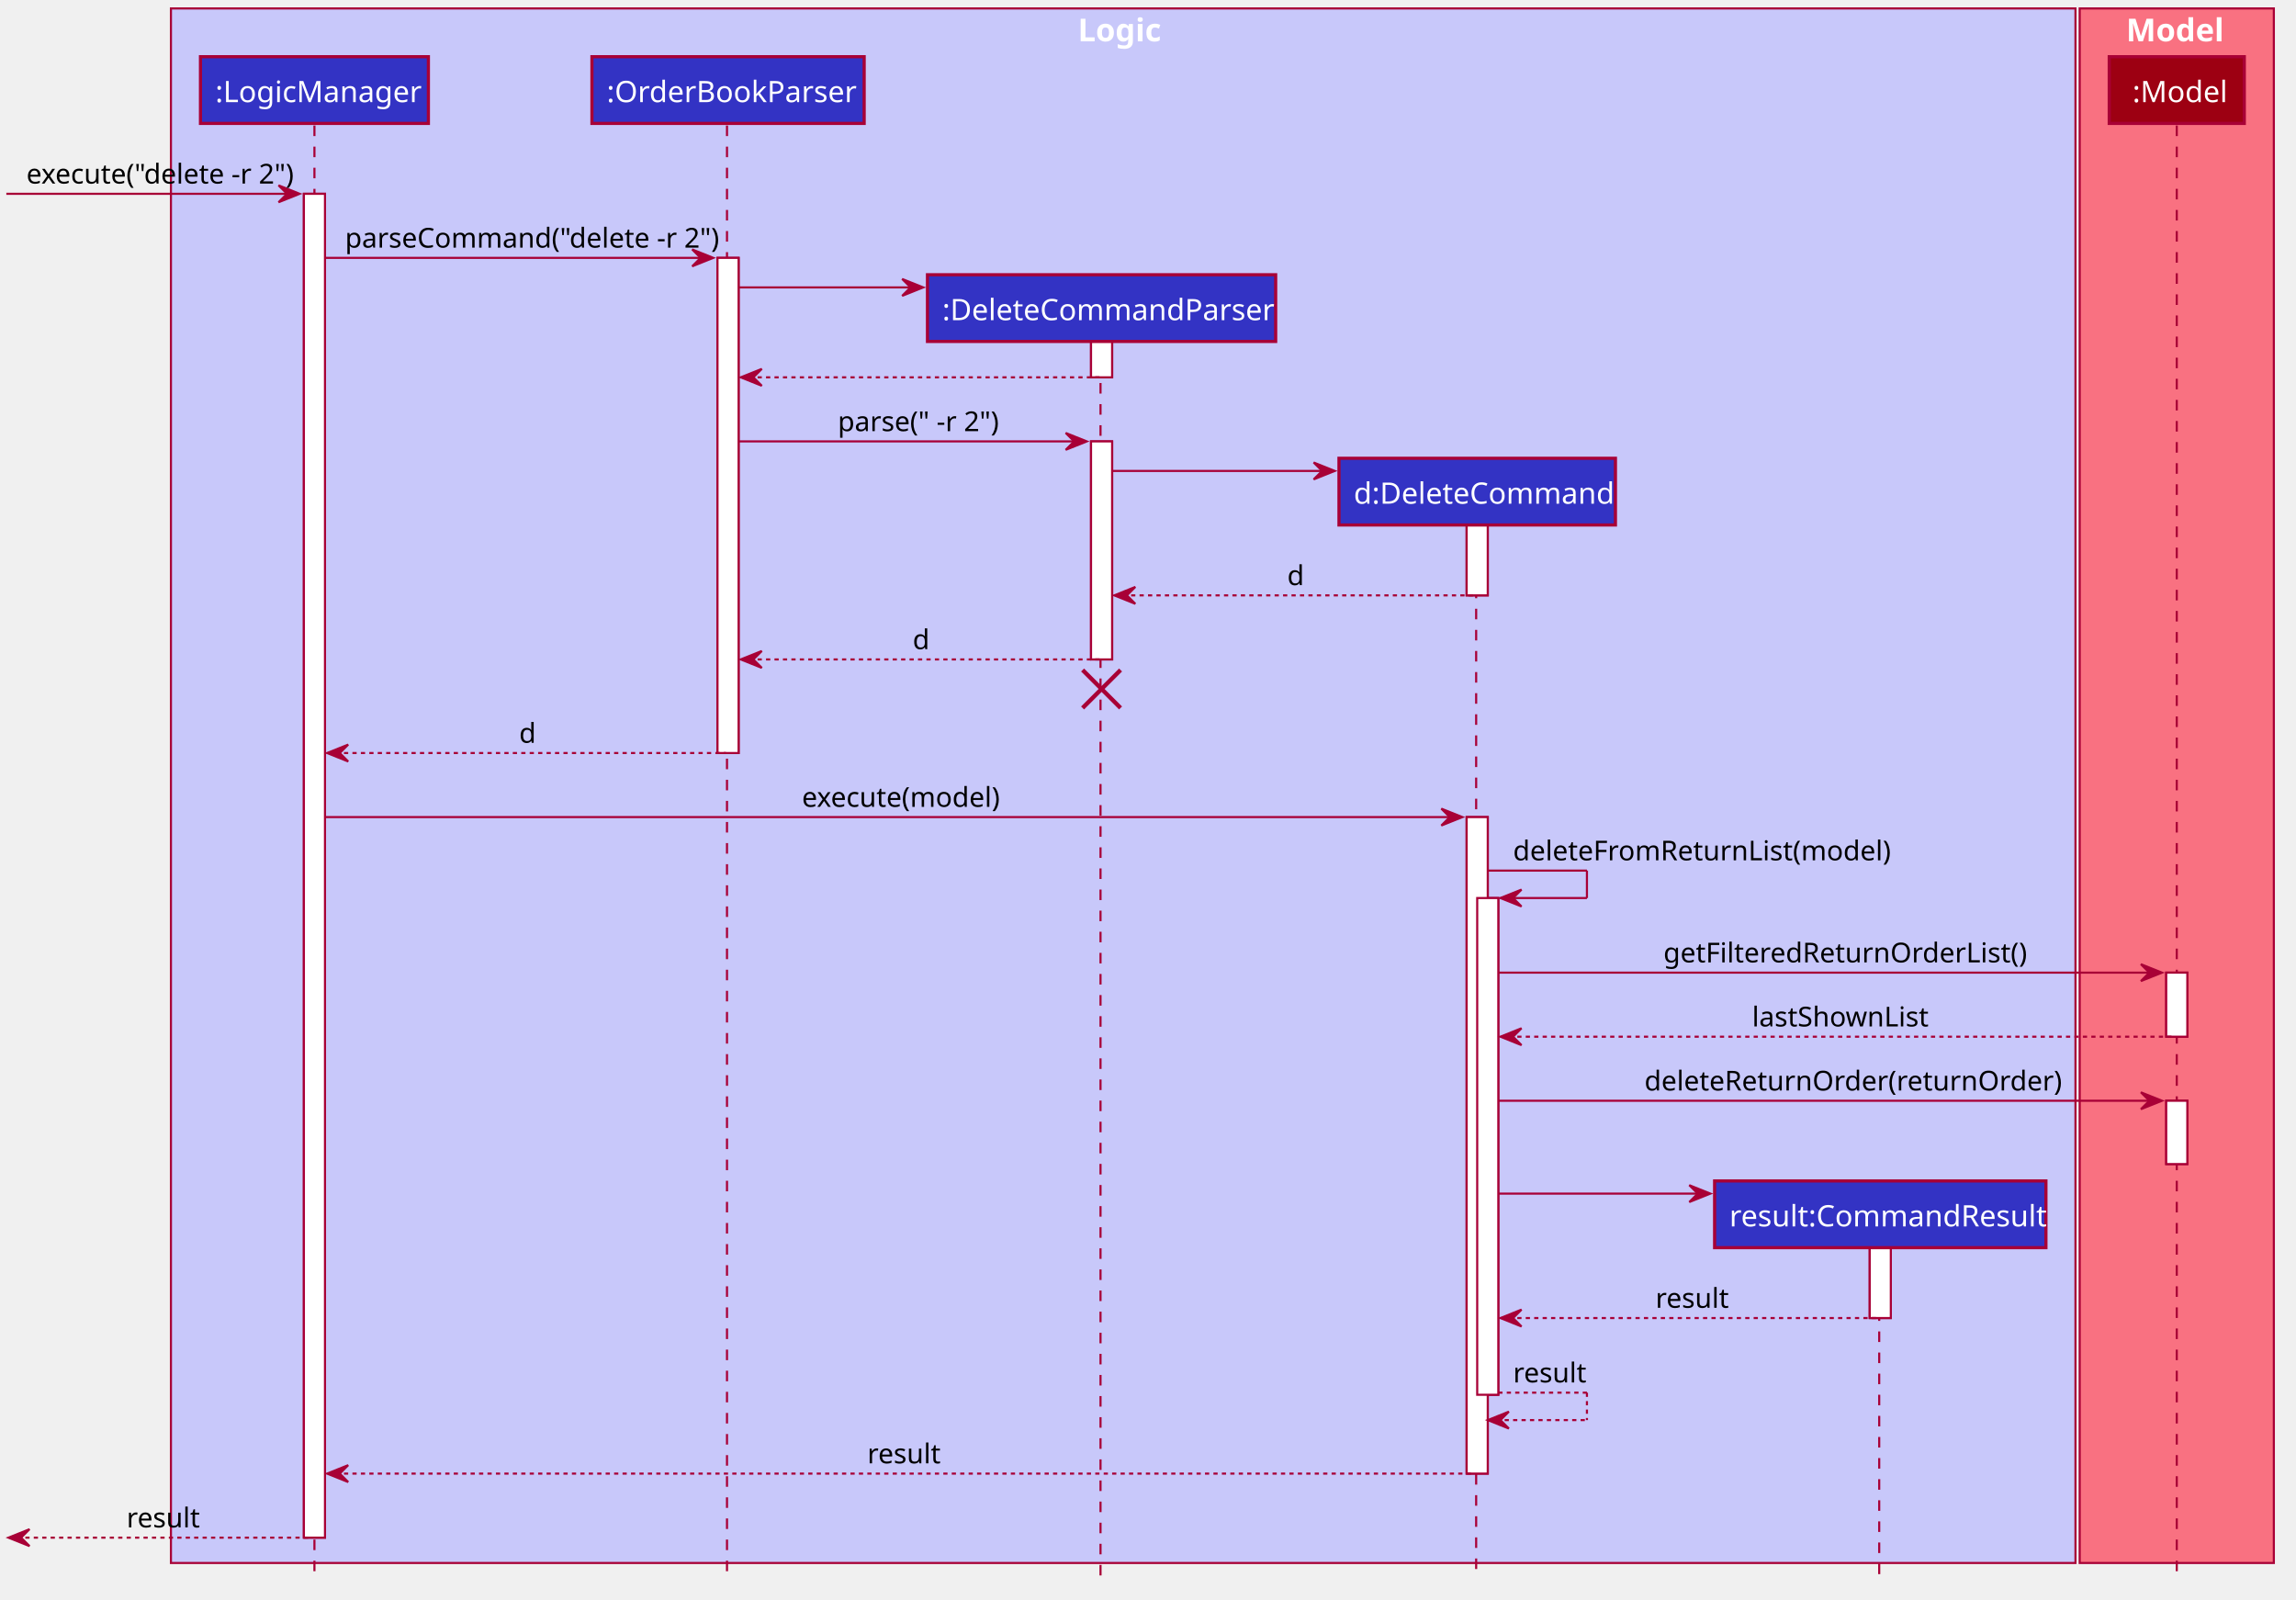
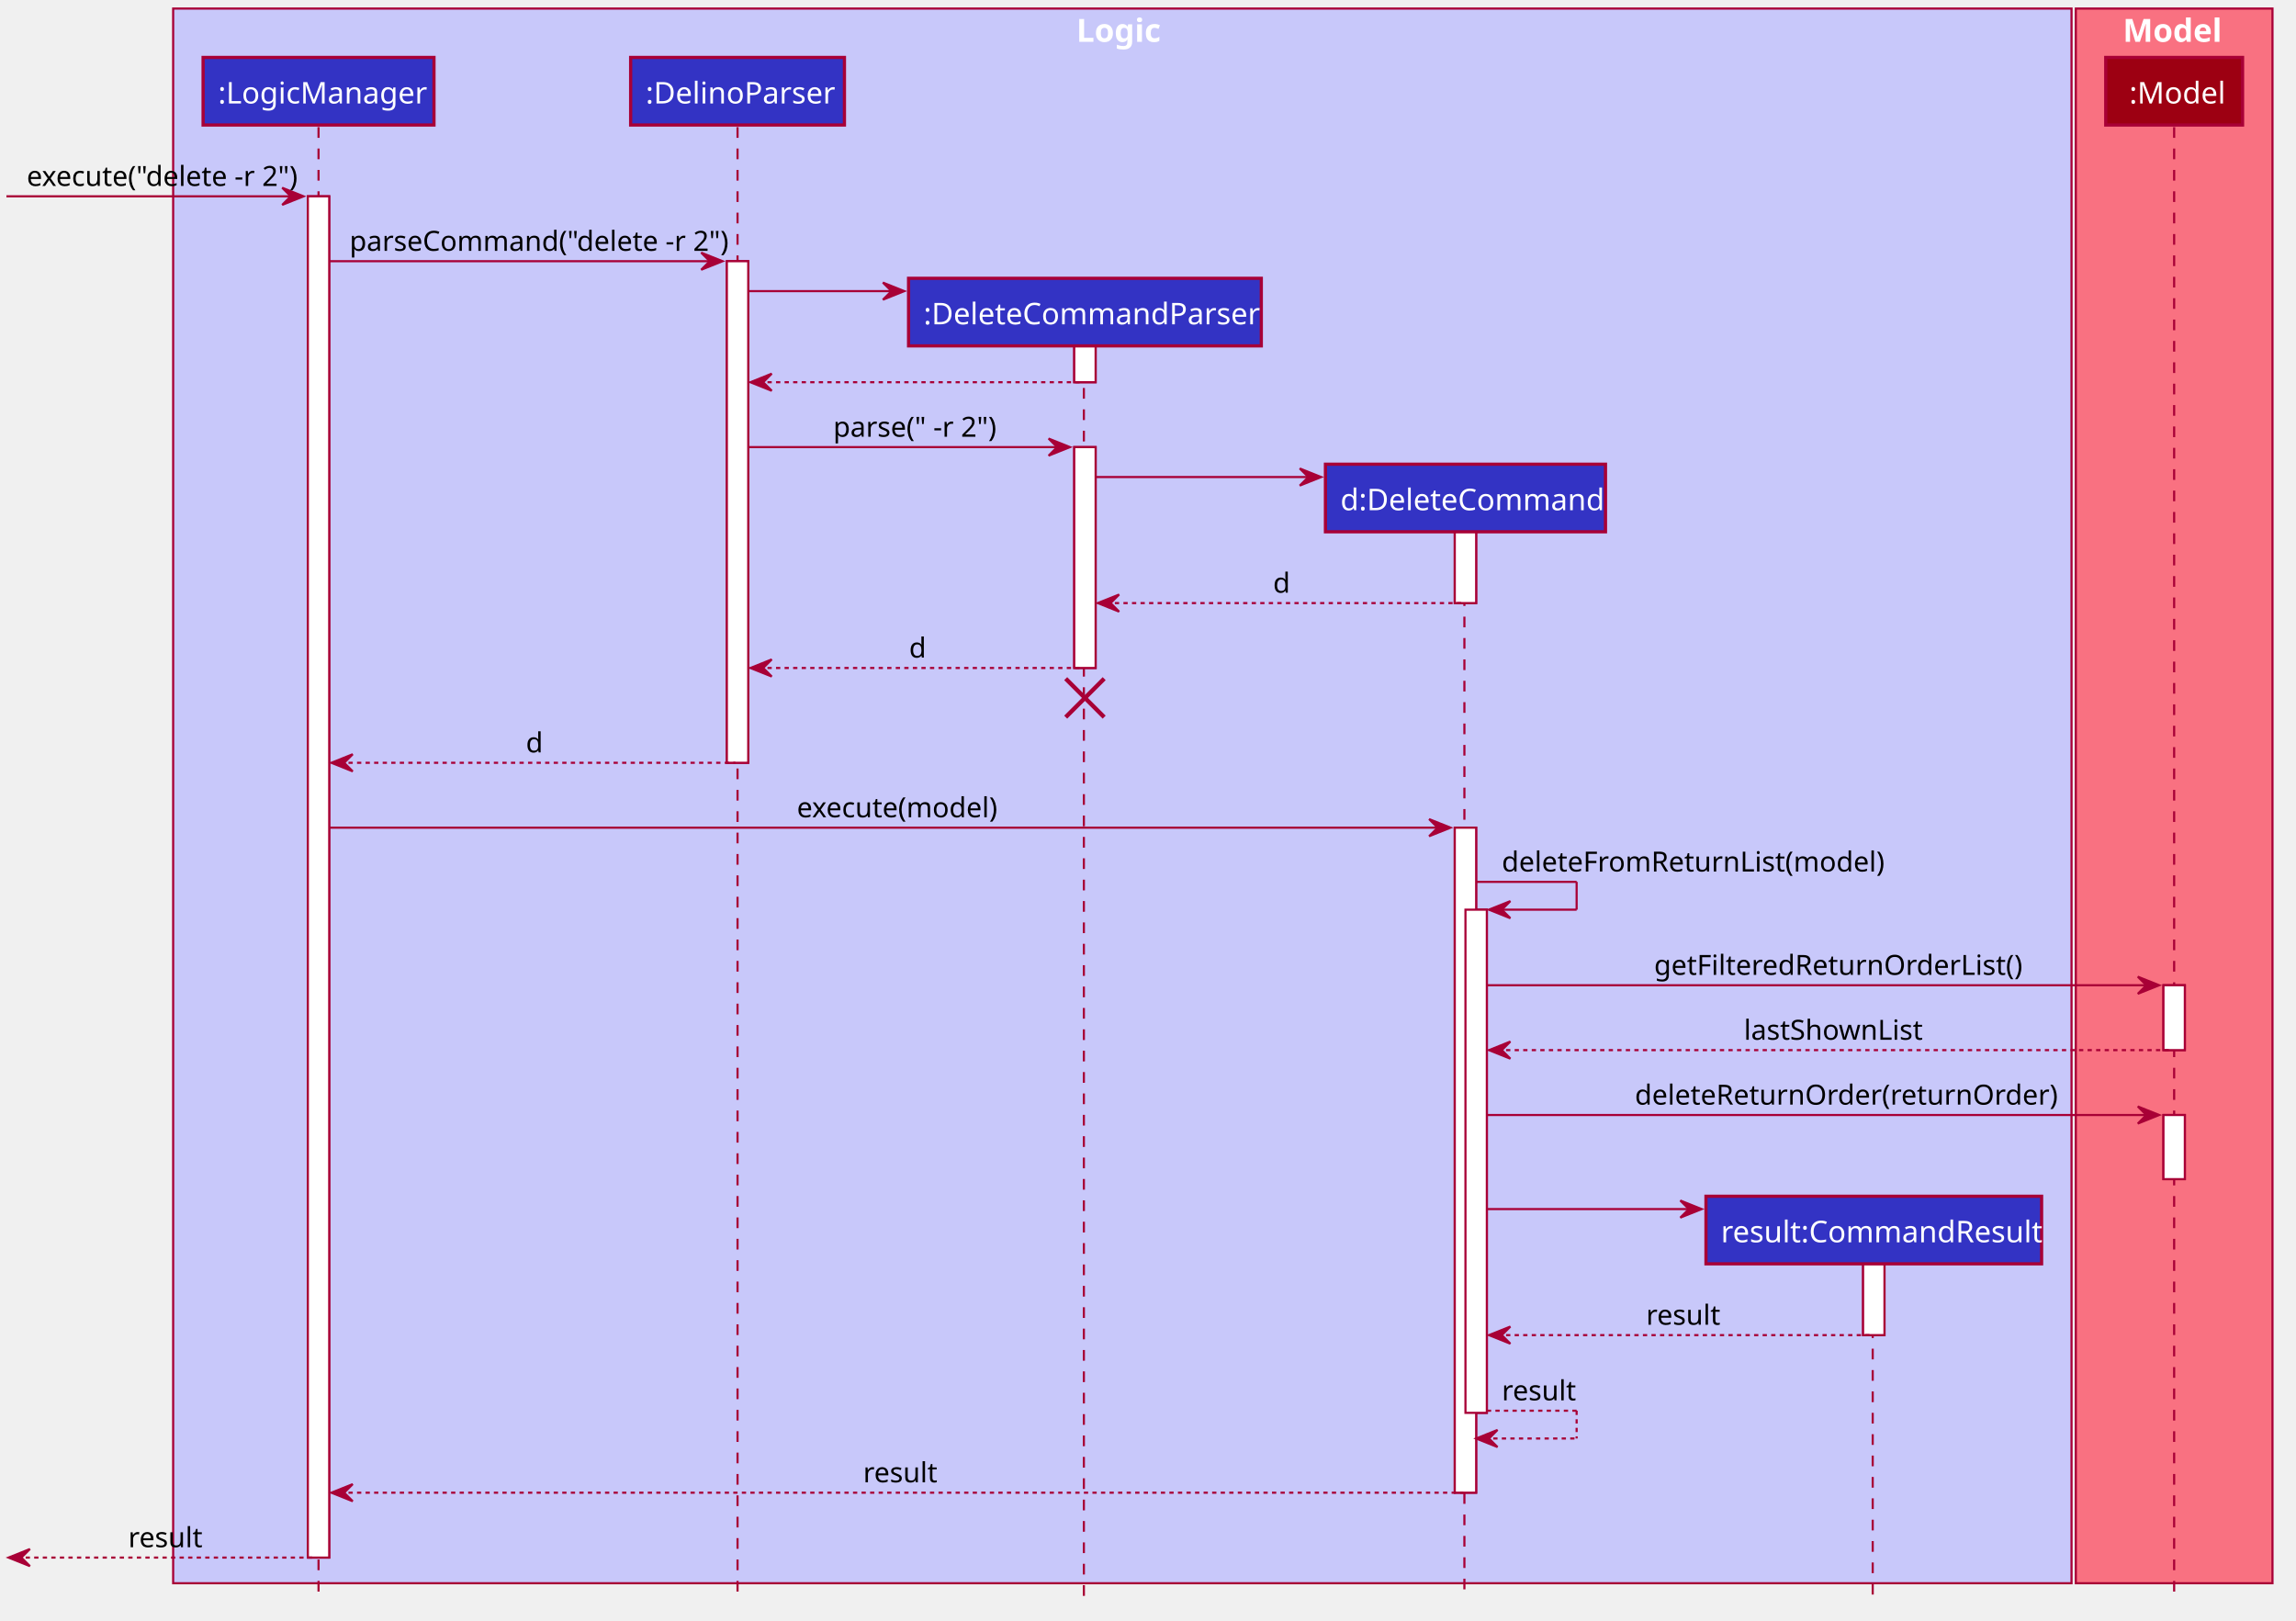
- <svg xmlns="http://www.w3.org/2000/svg" contentScriptType="application/ecmascript" contentStyleType="text/css" height="758px" preserveAspectRatio="none" style="width:1088px;height:758px;" version="1.1" viewBox="0 0 1088 758" width="1088px" zoomAndPan="magnify">
+ <svg xmlns="http://www.w3.org/2000/svg" contentScriptType="application/ecmascript" contentStyleType="text/css" height="758px" preserveAspectRatio="none" style="width:1074px;height:758px;" version="1.1" viewBox="0 0 1074 758" width="1074px" zoomAndPan="magnify">
  <defs />
  <g>
-     <rect fill="#C8C8FA" height="736.578" style="stroke: #A80036; stroke-width: 1.0;" width="902.5" x="81" y="4" />
-     <text fill="#FFFFFF" font-family="sans-serif" font-size="15" font-weight="bold" lengthAdjust="spacingAndGlyphs" textLength="39" x="510.75" y="19.571">Logic</text>
-     <rect fill="#F97181" height="736.578" style="stroke: #A80036; stroke-width: 1.0;" width="92" x="985.5" y="4" />
-     <text fill="#FFFFFF" font-family="sans-serif" font-size="15" font-weight="bold" lengthAdjust="spacingAndGlyphs" textLength="44" x="1007.5" y="19.571">Model</text>
+     <rect fill="#C8C8FA" height="736.578" style="stroke: #A80036; stroke-width: 1.0;" width="888" x="81" y="4" />
+     <text fill="#FFFFFF" font-family="sans-serif" font-size="15" font-weight="bold" lengthAdjust="spacingAndGlyphs" textLength="39" x="503.5" y="19.571">Logic</text>
+     <rect fill="#F97181" height="736.578" style="stroke: #A80036; stroke-width: 1.0;" width="92" x="971" y="4" />
+     <text fill="#FFFFFF" font-family="sans-serif" font-size="15" font-weight="bold" lengthAdjust="spacingAndGlyphs" textLength="44" x="993" y="19.571">Model</text>
    <rect fill="#FFFFFF" height="636.75" style="stroke: #A80036; stroke-width: 1.0;" width="10" x="144" y="91.828" />
    <rect fill="#FFFFFF" height="234.625" style="stroke: #A80036; stroke-width: 1.0;" width="10" x="340" y="122.18" />
-     <rect fill="#FFFFFF" height="32.609" style="stroke: #A80036; stroke-width: 1.0;" width="10" x="517" y="146.18" />
-     <rect fill="#FFFFFF" height="103.312" style="stroke: #A80036; stroke-width: 1.0;" width="10" x="517" y="209.141" />
-     <rect fill="#FFFFFF" height="48.961" style="stroke: #A80036; stroke-width: 1.0;" width="10" x="695" y="233.141" />
-     <rect fill="#FFFFFF" height="311.07" style="stroke: #A80036; stroke-width: 1.0;" width="10" x="695" y="387.156" />
-     <rect fill="#FFFFFF" height="235.367" style="stroke: #A80036; stroke-width: 1.0;" width="10" x="700" y="425.508" />
-     <rect fill="#FFFFFF" height="48.961" style="stroke: #A80036; stroke-width: 1.0;" width="10" x="886" y="575.562" />
-     <rect fill="#FFFFFF" height="30.352" style="stroke: #A80036; stroke-width: 1.0;" width="10" x="1026.5" y="460.859" />
-     <rect fill="#FFFFFF" height="30" style="stroke: #A80036; stroke-width: 1.0;" width="10" x="1026.5" y="521.562" />
+     <rect fill="#FFFFFF" height="32.609" style="stroke: #A80036; stroke-width: 1.0;" width="10" x="502.5" y="146.18" />
+     <rect fill="#FFFFFF" height="103.312" style="stroke: #A80036; stroke-width: 1.0;" width="10" x="502.5" y="209.141" />
+     <rect fill="#FFFFFF" height="48.961" style="stroke: #A80036; stroke-width: 1.0;" width="10" x="680.5" y="233.141" />
+     <rect fill="#FFFFFF" height="311.07" style="stroke: #A80036; stroke-width: 1.0;" width="10" x="680.5" y="387.156" />
+     <rect fill="#FFFFFF" height="235.367" style="stroke: #A80036; stroke-width: 1.0;" width="10" x="685.5" y="425.508" />
+     <rect fill="#FFFFFF" height="48.961" style="stroke: #A80036; stroke-width: 1.0;" width="10" x="871.5" y="575.562" />
+     <rect fill="#FFFFFF" height="30.352" style="stroke: #A80036; stroke-width: 1.0;" width="10" x="1012" y="460.859" />
+     <rect fill="#FFFFFF" height="30" style="stroke: #A80036; stroke-width: 1.0;" width="10" x="1012" y="521.562" />
    <line style="stroke: #A80036; stroke-width: 1.0; stroke-dasharray: 5.0,5.0;" x1="149" x2="149" y1="59.477" y2="746.578" />
-     <line style="stroke: #A80036; stroke-width: 1.0; stroke-dasharray: 5.0,5.0;" x1="344.5" x2="344.5" y1="59.477" y2="746.578" />
-     <line style="stroke: #A80036; stroke-width: 1.0; stroke-dasharray: 5.0,5.0;" x1="521.5" x2="521.5" y1="161.484" y2="746.578" />
-     <line style="stroke: #A80036; stroke-width: 1.0; stroke-dasharray: 5.0,5.0;" x1="699.5" x2="699.5" y1="248.445" y2="746.578" />
-     <line style="stroke: #A80036; stroke-width: 1.0; stroke-dasharray: 5.0,5.0;" x1="890.5" x2="890.5" y1="590.867" y2="746.578" />
-     <line style="stroke: #A80036; stroke-width: 1.0; stroke-dasharray: 5.0,5.0;" x1="1031.5" x2="1031.5" y1="59.477" y2="746.578" />
+     <line style="stroke: #A80036; stroke-width: 1.0; stroke-dasharray: 5.0,5.0;" x1="345" x2="345" y1="59.477" y2="746.578" />
+     <line style="stroke: #A80036; stroke-width: 1.0; stroke-dasharray: 5.0,5.0;" x1="507" x2="507" y1="161.484" y2="746.578" />
+     <line style="stroke: #A80036; stroke-width: 1.0; stroke-dasharray: 5.0,5.0;" x1="685" x2="685" y1="248.445" y2="746.578" />
+     <line style="stroke: #A80036; stroke-width: 1.0; stroke-dasharray: 5.0,5.0;" x1="876" x2="876" y1="590.867" y2="746.578" />
+     <line style="stroke: #A80036; stroke-width: 1.0; stroke-dasharray: 5.0,5.0;" x1="1017" x2="1017" y1="59.477" y2="746.578" />
    <rect fill="#3333C4" height="31.609" style="stroke: #A80036; stroke-width: 1.5;" width="108" x="95" y="26.867" />
    <text fill="#FFFFFF" font-family="sans-serif" font-size="14" lengthAdjust="spacingAndGlyphs" textLength="94" x="102" y="48.4">:LogicManager</text>
-     <rect fill="#3333C4" height="31.609" style="stroke: #A80036; stroke-width: 1.5;" width="129" x="280.5" y="26.867" />
-     <text fill="#FFFFFF" font-family="sans-serif" font-size="14" lengthAdjust="spacingAndGlyphs" textLength="115" x="287.5" y="48.4">:OrderBookParser</text>
-     <rect fill="#9D0012" height="31.609" style="stroke: #A80036; stroke-width: 1.5;" width="64" x="999.5" y="26.867" />
-     <text fill="#FFFFFF" font-family="sans-serif" font-size="14" lengthAdjust="spacingAndGlyphs" textLength="42" x="1010.5" y="48.4">:Model</text>
+     <rect fill="#3333C4" height="31.609" style="stroke: #A80036; stroke-width: 1.5;" width="100" x="295" y="26.867" />
+     <text fill="#FFFFFF" font-family="sans-serif" font-size="14" lengthAdjust="spacingAndGlyphs" textLength="86" x="302" y="48.4">:DelinoParser</text>
+     <rect fill="#9D0012" height="31.609" style="stroke: #A80036; stroke-width: 1.5;" width="64" x="985" y="26.867" />
+     <text fill="#FFFFFF" font-family="sans-serif" font-size="14" lengthAdjust="spacingAndGlyphs" textLength="42" x="996" y="48.4">:Model</text>
    <rect fill="#FFFFFF" height="636.75" style="stroke: #A80036; stroke-width: 1.0;" width="10" x="144" y="91.828" />
    <rect fill="#FFFFFF" height="234.625" style="stroke: #A80036; stroke-width: 1.0;" width="10" x="340" y="122.18" />
-     <rect fill="#FFFFFF" height="32.609" style="stroke: #A80036; stroke-width: 1.0;" width="10" x="517" y="146.18" />
-     <rect fill="#FFFFFF" height="103.312" style="stroke: #A80036; stroke-width: 1.0;" width="10" x="517" y="209.141" />
-     <rect fill="#FFFFFF" height="48.961" style="stroke: #A80036; stroke-width: 1.0;" width="10" x="695" y="233.141" />
-     <rect fill="#FFFFFF" height="311.07" style="stroke: #A80036; stroke-width: 1.0;" width="10" x="695" y="387.156" />
-     <rect fill="#FFFFFF" height="235.367" style="stroke: #A80036; stroke-width: 1.0;" width="10" x="700" y="425.508" />
-     <rect fill="#FFFFFF" height="48.961" style="stroke: #A80036; stroke-width: 1.0;" width="10" x="886" y="575.562" />
-     <rect fill="#FFFFFF" height="30.352" style="stroke: #A80036; stroke-width: 1.0;" width="10" x="1026.5" y="460.859" />
-     <rect fill="#FFFFFF" height="30" style="stroke: #A80036; stroke-width: 1.0;" width="10" x="1026.5" y="521.562" />
+     <rect fill="#FFFFFF" height="32.609" style="stroke: #A80036; stroke-width: 1.0;" width="10" x="502.5" y="146.18" />
+     <rect fill="#FFFFFF" height="103.312" style="stroke: #A80036; stroke-width: 1.0;" width="10" x="502.5" y="209.141" />
+     <rect fill="#FFFFFF" height="48.961" style="stroke: #A80036; stroke-width: 1.0;" width="10" x="680.5" y="233.141" />
+     <rect fill="#FFFFFF" height="311.07" style="stroke: #A80036; stroke-width: 1.0;" width="10" x="680.5" y="387.156" />
+     <rect fill="#FFFFFF" height="235.367" style="stroke: #A80036; stroke-width: 1.0;" width="10" x="685.5" y="425.508" />
+     <rect fill="#FFFFFF" height="48.961" style="stroke: #A80036; stroke-width: 1.0;" width="10" x="871.5" y="575.562" />
+     <rect fill="#FFFFFF" height="30.352" style="stroke: #A80036; stroke-width: 1.0;" width="10" x="1012" y="460.859" />
+     <rect fill="#FFFFFF" height="30" style="stroke: #A80036; stroke-width: 1.0;" width="10" x="1012" y="521.562" />
    <polygon fill="#A80036" points="132,87.828,142,91.828,132,95.828,136,91.828" style="stroke: #A80036; stroke-width: 1.0;" />
    <line style="stroke: #A80036; stroke-width: 1.0;" x1="3" x2="138" y1="91.828" y2="91.828" />
    <text fill="#000000" font-family="sans-serif" font-size="13" lengthAdjust="spacingAndGlyphs" textLength="122" x="12.5" y="86.972">execute("delete -r 2")</text>
    <polygon fill="#A80036" points="328,118.18,338,122.18,328,126.18,332,122.18" style="stroke: #A80036; stroke-width: 1.0;" />
    <line style="stroke: #A80036; stroke-width: 1.0;" x1="154" x2="334" y1="122.18" y2="122.18" />
    <text fill="#000000" font-family="sans-serif" font-size="13" lengthAdjust="spacingAndGlyphs" textLength="167" x="163.5" y="117.323">parseCommand("delete -r 2")</text>
-     <polygon fill="#A80036" points="427.5,132.18,437.5,136.18,427.5,140.18,431.5,136.18" style="stroke: #A80036; stroke-width: 1.0;" />
-     <line style="stroke: #A80036; stroke-width: 1.0;" x1="350" x2="433.5" y1="136.18" y2="136.18" />
-     <rect fill="#3333C4" height="31.609" style="stroke: #A80036; stroke-width: 1.5;" width="165" x="439.5" y="130.18" />
-     <text fill="#FFFFFF" font-family="sans-serif" font-size="14" lengthAdjust="spacingAndGlyphs" textLength="151" x="446.5" y="151.713">:DeleteCommandParser</text>
+     <polygon fill="#A80036" points="413,132.18,423,136.18,413,140.18,417,136.18" style="stroke: #A80036; stroke-width: 1.0;" />
+     <line style="stroke: #A80036; stroke-width: 1.0;" x1="350" x2="419" y1="136.18" y2="136.18" />
+     <rect fill="#3333C4" height="31.609" style="stroke: #A80036; stroke-width: 1.5;" width="165" x="425" y="130.18" />
+     <text fill="#FFFFFF" font-family="sans-serif" font-size="14" lengthAdjust="spacingAndGlyphs" textLength="151" x="432" y="151.713">:DeleteCommandParser</text>
    <polygon fill="#A80036" points="361,174.789,351,178.789,361,182.789,357,178.789" style="stroke: #A80036; stroke-width: 1.0;" />
-     <line style="stroke: #A80036; stroke-width: 1.0; stroke-dasharray: 2.0,2.0;" x1="355" x2="521" y1="178.789" y2="178.789" />
-     <polygon fill="#A80036" points="505,205.141,515,209.141,505,213.141,509,209.141" style="stroke: #A80036; stroke-width: 1.0;" />
-     <line style="stroke: #A80036; stroke-width: 1.0;" x1="350" x2="511" y1="209.141" y2="209.141" />
-     <text fill="#000000" font-family="sans-serif" font-size="13" lengthAdjust="spacingAndGlyphs" textLength="73" x="397" y="204.284">parse(" -r 2")</text>
-     <polygon fill="#A80036" points="622.5,219.141,632.5,223.141,622.5,227.141,626.5,223.141" style="stroke: #A80036; stroke-width: 1.0;" />
-     <line style="stroke: #A80036; stroke-width: 1.0;" x1="527" x2="628.5" y1="223.141" y2="223.141" />
-     <rect fill="#3333C4" height="31.609" style="stroke: #A80036; stroke-width: 1.5;" width="131" x="634.5" y="217.141" />
-     <text fill="#FFFFFF" font-family="sans-serif" font-size="14" lengthAdjust="spacingAndGlyphs" textLength="117" x="641.5" y="238.674">d:DeleteCommand</text>
-     <polygon fill="#A80036" points="538,278.102,528,282.102,538,286.102,534,282.102" style="stroke: #A80036; stroke-width: 1.0;" />
-     <line style="stroke: #A80036; stroke-width: 1.0; stroke-dasharray: 2.0,2.0;" x1="532" x2="699" y1="282.102" y2="282.102" />
-     <text fill="#000000" font-family="sans-serif" font-size="13" lengthAdjust="spacingAndGlyphs" textLength="7" x="610" y="277.245">d</text>
+     <line style="stroke: #A80036; stroke-width: 1.0; stroke-dasharray: 2.0,2.0;" x1="355" x2="506.5" y1="178.789" y2="178.789" />
+     <polygon fill="#A80036" points="490.5,205.141,500.5,209.141,490.5,213.141,494.5,209.141" style="stroke: #A80036; stroke-width: 1.0;" />
+     <line style="stroke: #A80036; stroke-width: 1.0;" x1="350" x2="496.5" y1="209.141" y2="209.141" />
+     <text fill="#000000" font-family="sans-serif" font-size="13" lengthAdjust="spacingAndGlyphs" textLength="73" x="389.75" y="204.284">parse(" -r 2")</text>
+     <polygon fill="#A80036" points="608,219.141,618,223.141,608,227.141,612,223.141" style="stroke: #A80036; stroke-width: 1.0;" />
+     <line style="stroke: #A80036; stroke-width: 1.0;" x1="512.5" x2="614" y1="223.141" y2="223.141" />
+     <rect fill="#3333C4" height="31.609" style="stroke: #A80036; stroke-width: 1.5;" width="131" x="620" y="217.141" />
+     <text fill="#FFFFFF" font-family="sans-serif" font-size="14" lengthAdjust="spacingAndGlyphs" textLength="117" x="627" y="238.674">d:DeleteCommand</text>
+     <polygon fill="#A80036" points="523.5,278.102,513.5,282.102,523.5,286.102,519.5,282.102" style="stroke: #A80036; stroke-width: 1.0;" />
+     <line style="stroke: #A80036; stroke-width: 1.0; stroke-dasharray: 2.0,2.0;" x1="517.5" x2="684.5" y1="282.102" y2="282.102" />
+     <text fill="#000000" font-family="sans-serif" font-size="13" lengthAdjust="spacingAndGlyphs" textLength="7" x="595.5" y="277.245">d</text>
    <polygon fill="#A80036" points="361,308.453,351,312.453,361,316.453,357,312.453" style="stroke: #A80036; stroke-width: 1.0;" />
-     <line style="stroke: #A80036; stroke-width: 1.0; stroke-dasharray: 2.0,2.0;" x1="355" x2="521" y1="312.453" y2="312.453" />
-     <text fill="#000000" font-family="sans-serif" font-size="13" lengthAdjust="spacingAndGlyphs" textLength="7" x="432.5" y="307.597">d</text>
-     <line style="stroke: #A80036; stroke-width: 2.0;" x1="513" x2="531" y1="317.453" y2="335.453" />
-     <line style="stroke: #A80036; stroke-width: 2.0;" x1="513" x2="531" y1="335.453" y2="317.453" />
+     <line style="stroke: #A80036; stroke-width: 1.0; stroke-dasharray: 2.0,2.0;" x1="355" x2="506.5" y1="312.453" y2="312.453" />
+     <text fill="#000000" font-family="sans-serif" font-size="13" lengthAdjust="spacingAndGlyphs" textLength="7" x="425.25" y="307.597">d</text>
+     <line style="stroke: #A80036; stroke-width: 2.0;" x1="498.5" x2="516.5" y1="317.453" y2="335.453" />
+     <line style="stroke: #A80036; stroke-width: 2.0;" x1="498.5" x2="516.5" y1="335.453" y2="317.453" />
    <polygon fill="#A80036" points="165,352.805,155,356.805,165,360.805,161,356.805" style="stroke: #A80036; stroke-width: 1.0;" />
    <line style="stroke: #A80036; stroke-width: 1.0; stroke-dasharray: 2.0,2.0;" x1="159" x2="344" y1="356.805" y2="356.805" />
    <text fill="#000000" font-family="sans-serif" font-size="13" lengthAdjust="spacingAndGlyphs" textLength="7" x="246" y="351.948">d</text>
-     <polygon fill="#A80036" points="683,383.156,693,387.156,683,391.156,687,387.156" style="stroke: #A80036; stroke-width: 1.0;" />
-     <line style="stroke: #A80036; stroke-width: 1.0;" x1="154" x2="689" y1="387.156" y2="387.156" />
-     <text fill="#000000" font-family="sans-serif" font-size="13" lengthAdjust="spacingAndGlyphs" textLength="89" x="380" y="382.3">execute(model)</text>
-     <line style="stroke: #A80036; stroke-width: 1.0;" x1="705" x2="752" y1="412.508" y2="412.508" />
-     <line style="stroke: #A80036; stroke-width: 1.0;" x1="752" x2="752" y1="412.508" y2="425.508" />
-     <line style="stroke: #A80036; stroke-width: 1.0;" x1="711" x2="752" y1="425.508" y2="425.508" />
-     <polygon fill="#A80036" points="721,421.508,711,425.508,721,429.508,717,425.508" style="stroke: #A80036; stroke-width: 1.0;" />
-     <text fill="#000000" font-family="sans-serif" font-size="13" lengthAdjust="spacingAndGlyphs" textLength="167" x="717" y="407.651">deleteFromReturnList(model)</text>
-     <polygon fill="#A80036" points="1014.5,456.859,1024.5,460.859,1014.5,464.859,1018.5,460.859" style="stroke: #A80036; stroke-width: 1.0;" />
-     <line style="stroke: #A80036; stroke-width: 1.0;" x1="710" x2="1020.5" y1="460.859" y2="460.859" />
-     <text fill="#000000" font-family="sans-serif" font-size="13" lengthAdjust="spacingAndGlyphs" textLength="160" x="788.25" y="456.003">getFilteredReturnOrderList()</text>
-     <polygon fill="#A80036" points="721,487.211,711,491.211,721,495.211,717,491.211" style="stroke: #A80036; stroke-width: 1.0;" />
-     <line style="stroke: #A80036; stroke-width: 1.0; stroke-dasharray: 2.0,2.0;" x1="715" x2="1030.5" y1="491.211" y2="491.211" />
-     <text fill="#000000" font-family="sans-serif" font-size="13" lengthAdjust="spacingAndGlyphs" textLength="81" x="830.25" y="486.354">lastShownList</text>
-     <polygon fill="#A80036" points="1014.5,517.562,1024.5,521.562,1014.5,525.562,1018.5,521.562" style="stroke: #A80036; stroke-width: 1.0;" />
-     <line style="stroke: #A80036; stroke-width: 1.0;" x1="710" x2="1020.5" y1="521.562" y2="521.562" />
-     <text fill="#000000" font-family="sans-serif" font-size="13" lengthAdjust="spacingAndGlyphs" textLength="178" x="779.25" y="516.706">deleteReturnOrder(returnOrder)</text>
-     <polygon fill="#A80036" points="800.5,561.562,810.5,565.562,800.5,569.562,804.5,565.562" style="stroke: #A80036; stroke-width: 1.0;" />
-     <line style="stroke: #A80036; stroke-width: 1.0;" x1="710" x2="806.5" y1="565.562" y2="565.562" />
-     <rect fill="#3333C4" height="31.609" style="stroke: #A80036; stroke-width: 1.5;" width="157" x="812.5" y="559.562" />
-     <text fill="#FFFFFF" font-family="sans-serif" font-size="14" lengthAdjust="spacingAndGlyphs" textLength="143" x="819.5" y="581.096">result:CommandResult</text>
-     <polygon fill="#A80036" points="721,620.523,711,624.523,721,628.523,717,624.523" style="stroke: #A80036; stroke-width: 1.0;" />
-     <line style="stroke: #A80036; stroke-width: 1.0; stroke-dasharray: 2.0,2.0;" x1="715" x2="890" y1="624.523" y2="624.523" />
-     <text fill="#000000" font-family="sans-serif" font-size="13" lengthAdjust="spacingAndGlyphs" textLength="32" x="784.5" y="619.667">result</text>
-     <line style="stroke: #A80036; stroke-width: 1.0; stroke-dasharray: 2.0,2.0;" x1="710" x2="752" y1="659.875" y2="659.875" />
-     <line style="stroke: #A80036; stroke-width: 1.0; stroke-dasharray: 2.0,2.0;" x1="752" x2="752" y1="659.875" y2="672.875" />
-     <line style="stroke: #A80036; stroke-width: 1.0; stroke-dasharray: 2.0,2.0;" x1="705" x2="752" y1="672.875" y2="672.875" />
-     <polygon fill="#A80036" points="715,668.875,705,672.875,715,676.875,711,672.875" style="stroke: #A80036; stroke-width: 1.0;" />
-     <text fill="#000000" font-family="sans-serif" font-size="13" lengthAdjust="spacingAndGlyphs" textLength="32" x="717" y="655.019">result</text>
+     <polygon fill="#A80036" points="668.5,383.156,678.5,387.156,668.5,391.156,672.5,387.156" style="stroke: #A80036; stroke-width: 1.0;" />
+     <line style="stroke: #A80036; stroke-width: 1.0;" x1="154" x2="674.5" y1="387.156" y2="387.156" />
+     <text fill="#000000" font-family="sans-serif" font-size="13" lengthAdjust="spacingAndGlyphs" textLength="89" x="372.75" y="382.3">execute(model)</text>
+     <line style="stroke: #A80036; stroke-width: 1.0;" x1="690.5" x2="737.5" y1="412.508" y2="412.508" />
+     <line style="stroke: #A80036; stroke-width: 1.0;" x1="737.5" x2="737.5" y1="412.508" y2="425.508" />
+     <line style="stroke: #A80036; stroke-width: 1.0;" x1="696.5" x2="737.5" y1="425.508" y2="425.508" />
+     <polygon fill="#A80036" points="706.5,421.508,696.5,425.508,706.5,429.508,702.5,425.508" style="stroke: #A80036; stroke-width: 1.0;" />
+     <text fill="#000000" font-family="sans-serif" font-size="13" lengthAdjust="spacingAndGlyphs" textLength="167" x="702.5" y="407.651">deleteFromReturnList(model)</text>
+     <polygon fill="#A80036" points="1000,456.859,1010,460.859,1000,464.859,1004,460.859" style="stroke: #A80036; stroke-width: 1.0;" />
+     <line style="stroke: #A80036; stroke-width: 1.0;" x1="695.5" x2="1006" y1="460.859" y2="460.859" />
+     <text fill="#000000" font-family="sans-serif" font-size="13" lengthAdjust="spacingAndGlyphs" textLength="160" x="773.75" y="456.003">getFilteredReturnOrderList()</text>
+     <polygon fill="#A80036" points="706.5,487.211,696.5,491.211,706.5,495.211,702.5,491.211" style="stroke: #A80036; stroke-width: 1.0;" />
+     <line style="stroke: #A80036; stroke-width: 1.0; stroke-dasharray: 2.0,2.0;" x1="700.5" x2="1016" y1="491.211" y2="491.211" />
+     <text fill="#000000" font-family="sans-serif" font-size="13" lengthAdjust="spacingAndGlyphs" textLength="81" x="815.75" y="486.354">lastShownList</text>
+     <polygon fill="#A80036" points="1000,517.562,1010,521.562,1000,525.562,1004,521.562" style="stroke: #A80036; stroke-width: 1.0;" />
+     <line style="stroke: #A80036; stroke-width: 1.0;" x1="695.5" x2="1006" y1="521.562" y2="521.562" />
+     <text fill="#000000" font-family="sans-serif" font-size="13" lengthAdjust="spacingAndGlyphs" textLength="178" x="764.75" y="516.706">deleteReturnOrder(returnOrder)</text>
+     <polygon fill="#A80036" points="786,561.562,796,565.562,786,569.562,790,565.562" style="stroke: #A80036; stroke-width: 1.0;" />
+     <line style="stroke: #A80036; stroke-width: 1.0;" x1="695.5" x2="792" y1="565.562" y2="565.562" />
+     <rect fill="#3333C4" height="31.609" style="stroke: #A80036; stroke-width: 1.5;" width="157" x="798" y="559.562" />
+     <text fill="#FFFFFF" font-family="sans-serif" font-size="14" lengthAdjust="spacingAndGlyphs" textLength="143" x="805" y="581.096">result:CommandResult</text>
+     <polygon fill="#A80036" points="706.5,620.523,696.5,624.523,706.5,628.523,702.5,624.523" style="stroke: #A80036; stroke-width: 1.0;" />
+     <line style="stroke: #A80036; stroke-width: 1.0; stroke-dasharray: 2.0,2.0;" x1="700.5" x2="875.5" y1="624.523" y2="624.523" />
+     <text fill="#000000" font-family="sans-serif" font-size="13" lengthAdjust="spacingAndGlyphs" textLength="32" x="770" y="619.667">result</text>
+     <line style="stroke: #A80036; stroke-width: 1.0; stroke-dasharray: 2.0,2.0;" x1="695.5" x2="737.5" y1="659.875" y2="659.875" />
+     <line style="stroke: #A80036; stroke-width: 1.0; stroke-dasharray: 2.0,2.0;" x1="737.5" x2="737.5" y1="659.875" y2="672.875" />
+     <line style="stroke: #A80036; stroke-width: 1.0; stroke-dasharray: 2.0,2.0;" x1="690.5" x2="737.5" y1="672.875" y2="672.875" />
+     <polygon fill="#A80036" points="700.5,668.875,690.5,672.875,700.5,676.875,696.5,672.875" style="stroke: #A80036; stroke-width: 1.0;" />
+     <text fill="#000000" font-family="sans-serif" font-size="13" lengthAdjust="spacingAndGlyphs" textLength="32" x="702.5" y="655.019">result</text>
    <polygon fill="#A80036" points="165,694.227,155,698.227,165,702.227,161,698.227" style="stroke: #A80036; stroke-width: 1.0;" />
-     <line style="stroke: #A80036; stroke-width: 1.0; stroke-dasharray: 2.0,2.0;" x1="159" x2="699" y1="698.227" y2="698.227" />
-     <text fill="#000000" font-family="sans-serif" font-size="13" lengthAdjust="spacingAndGlyphs" textLength="32" x="411" y="693.37">result</text>
+     <line style="stroke: #A80036; stroke-width: 1.0; stroke-dasharray: 2.0,2.0;" x1="159" x2="684.5" y1="698.227" y2="698.227" />
+     <text fill="#000000" font-family="sans-serif" font-size="13" lengthAdjust="spacingAndGlyphs" textLength="32" x="403.75" y="693.37">result</text>
    <polygon fill="#A80036" points="14,724.578,4,728.578,14,732.578,10,728.578" style="stroke: #A80036; stroke-width: 1.0;" />
    <line style="stroke: #A80036; stroke-width: 1.0; stroke-dasharray: 2.0,2.0;" x1="8" x2="148" y1="728.578" y2="728.578" />
    <text fill="#000000" font-family="sans-serif" font-size="13" lengthAdjust="spacingAndGlyphs" textLength="32" x="60" y="723.722">result</text>
  </g>
</svg>
